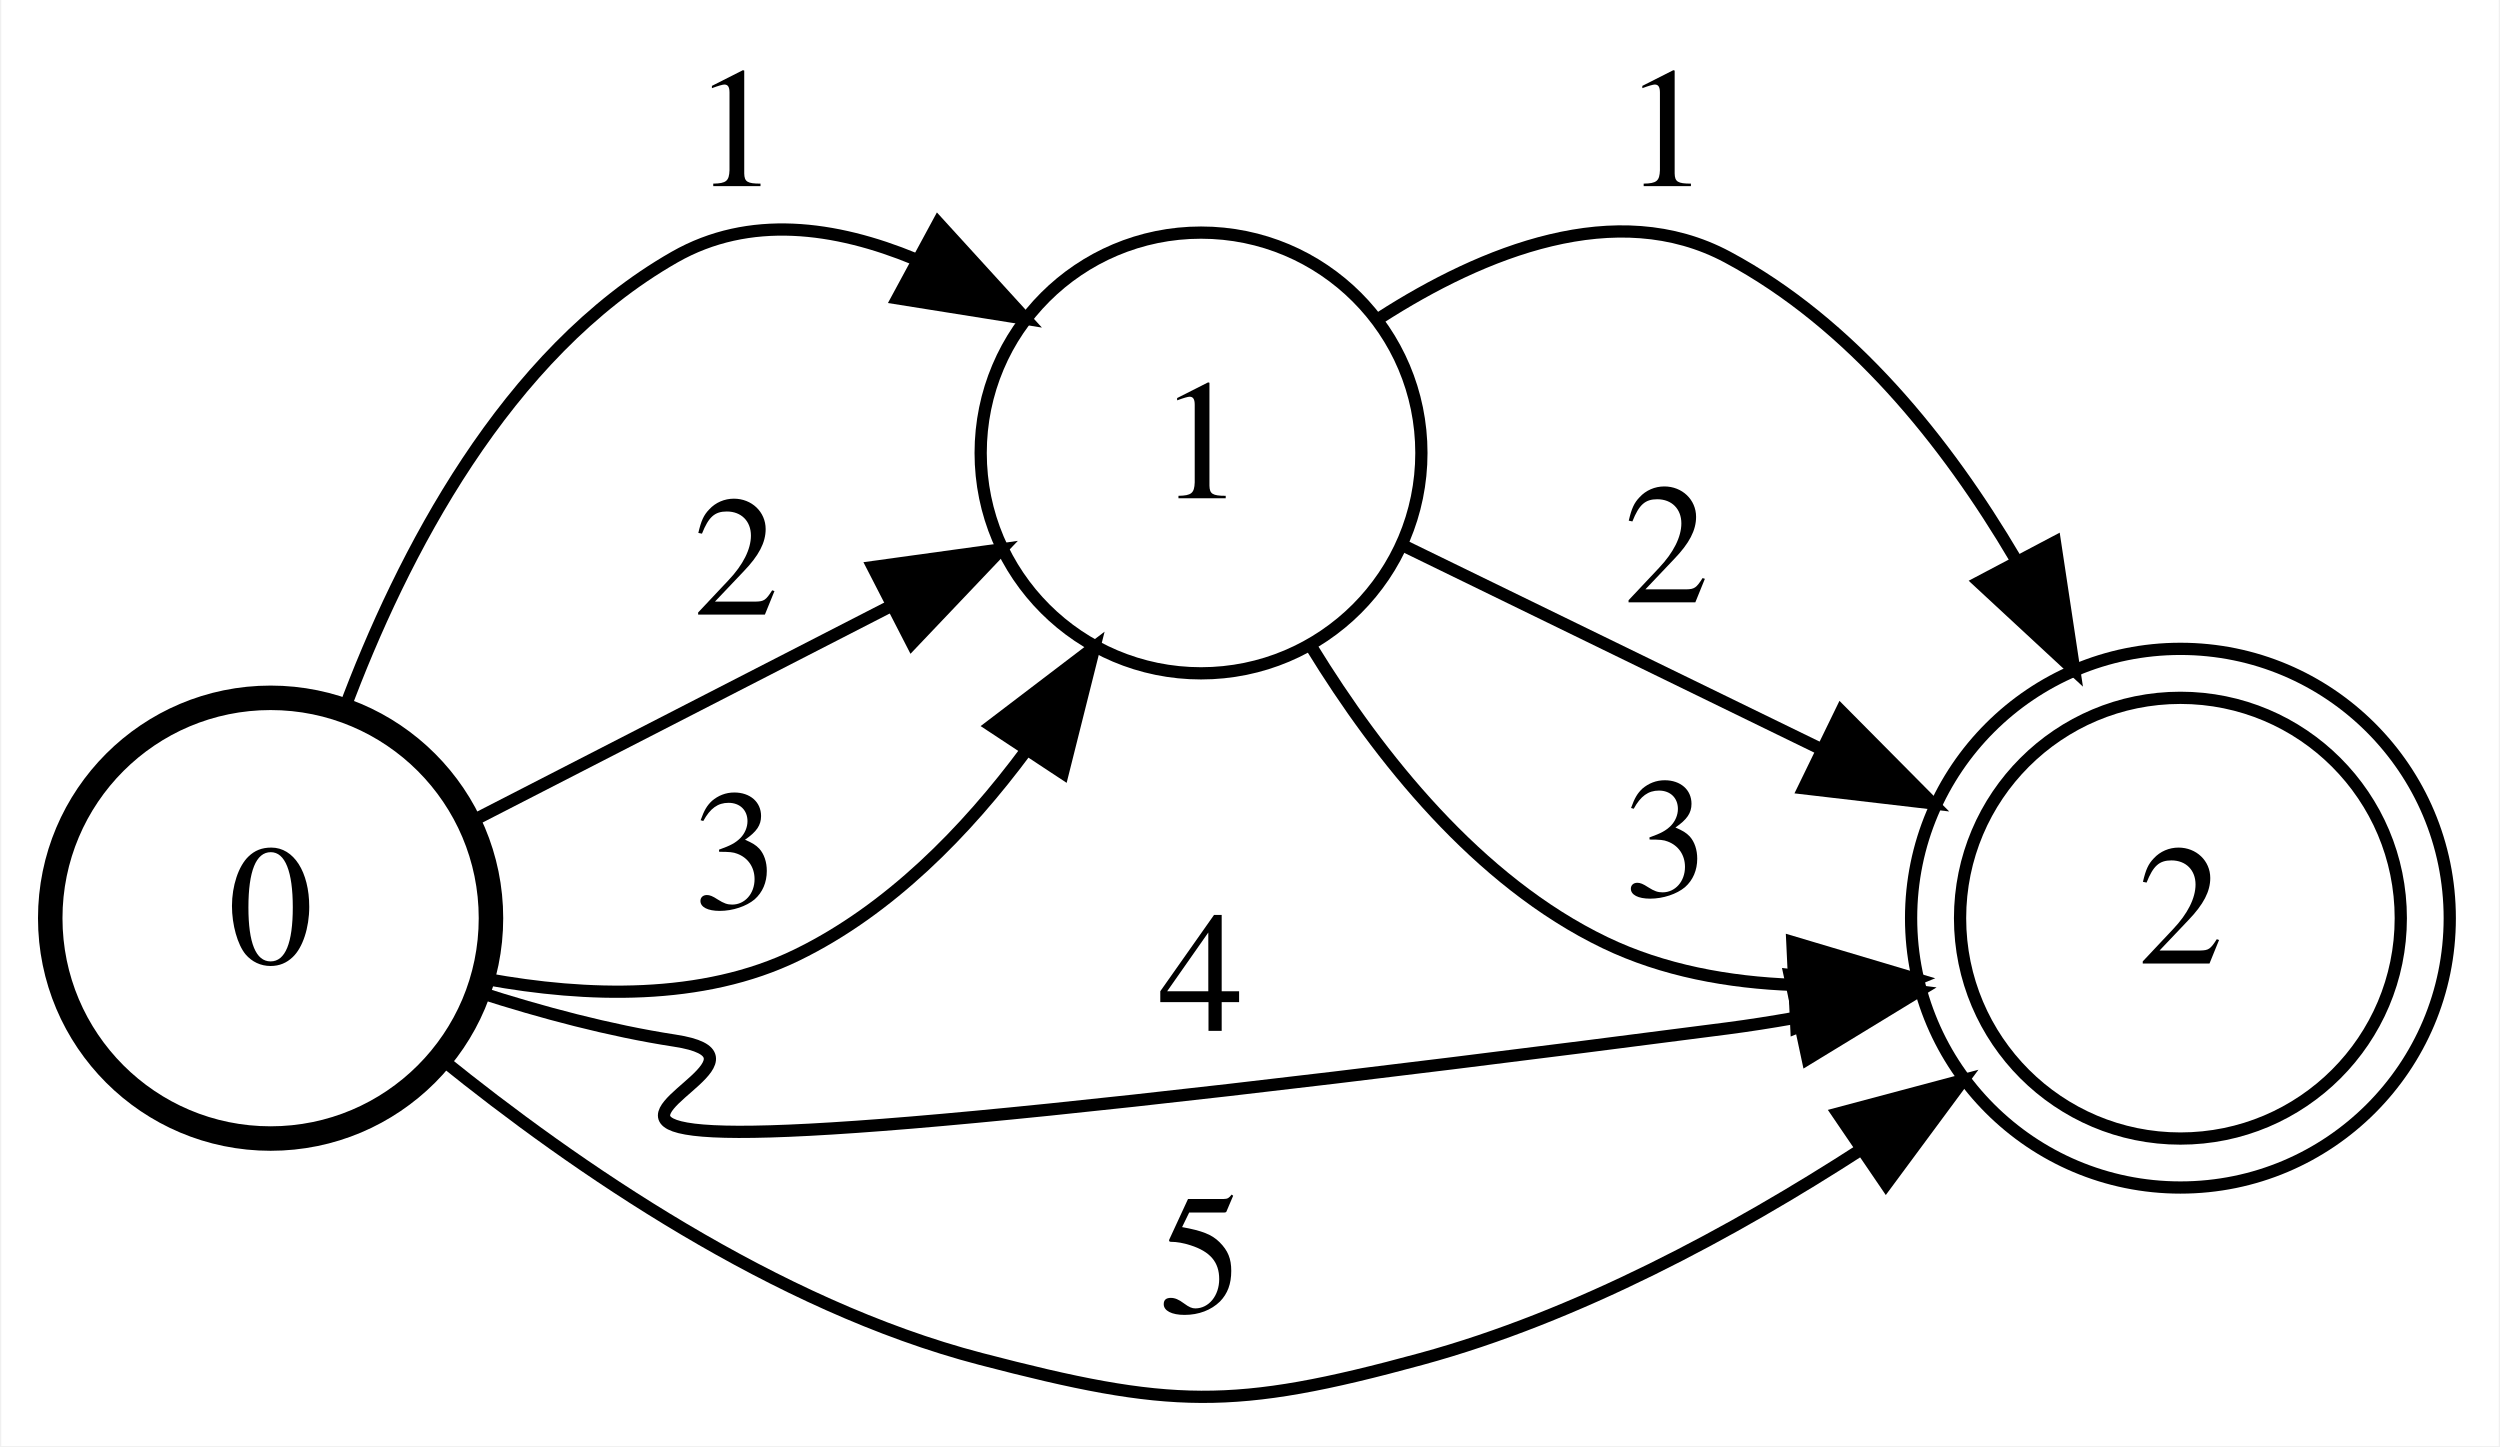
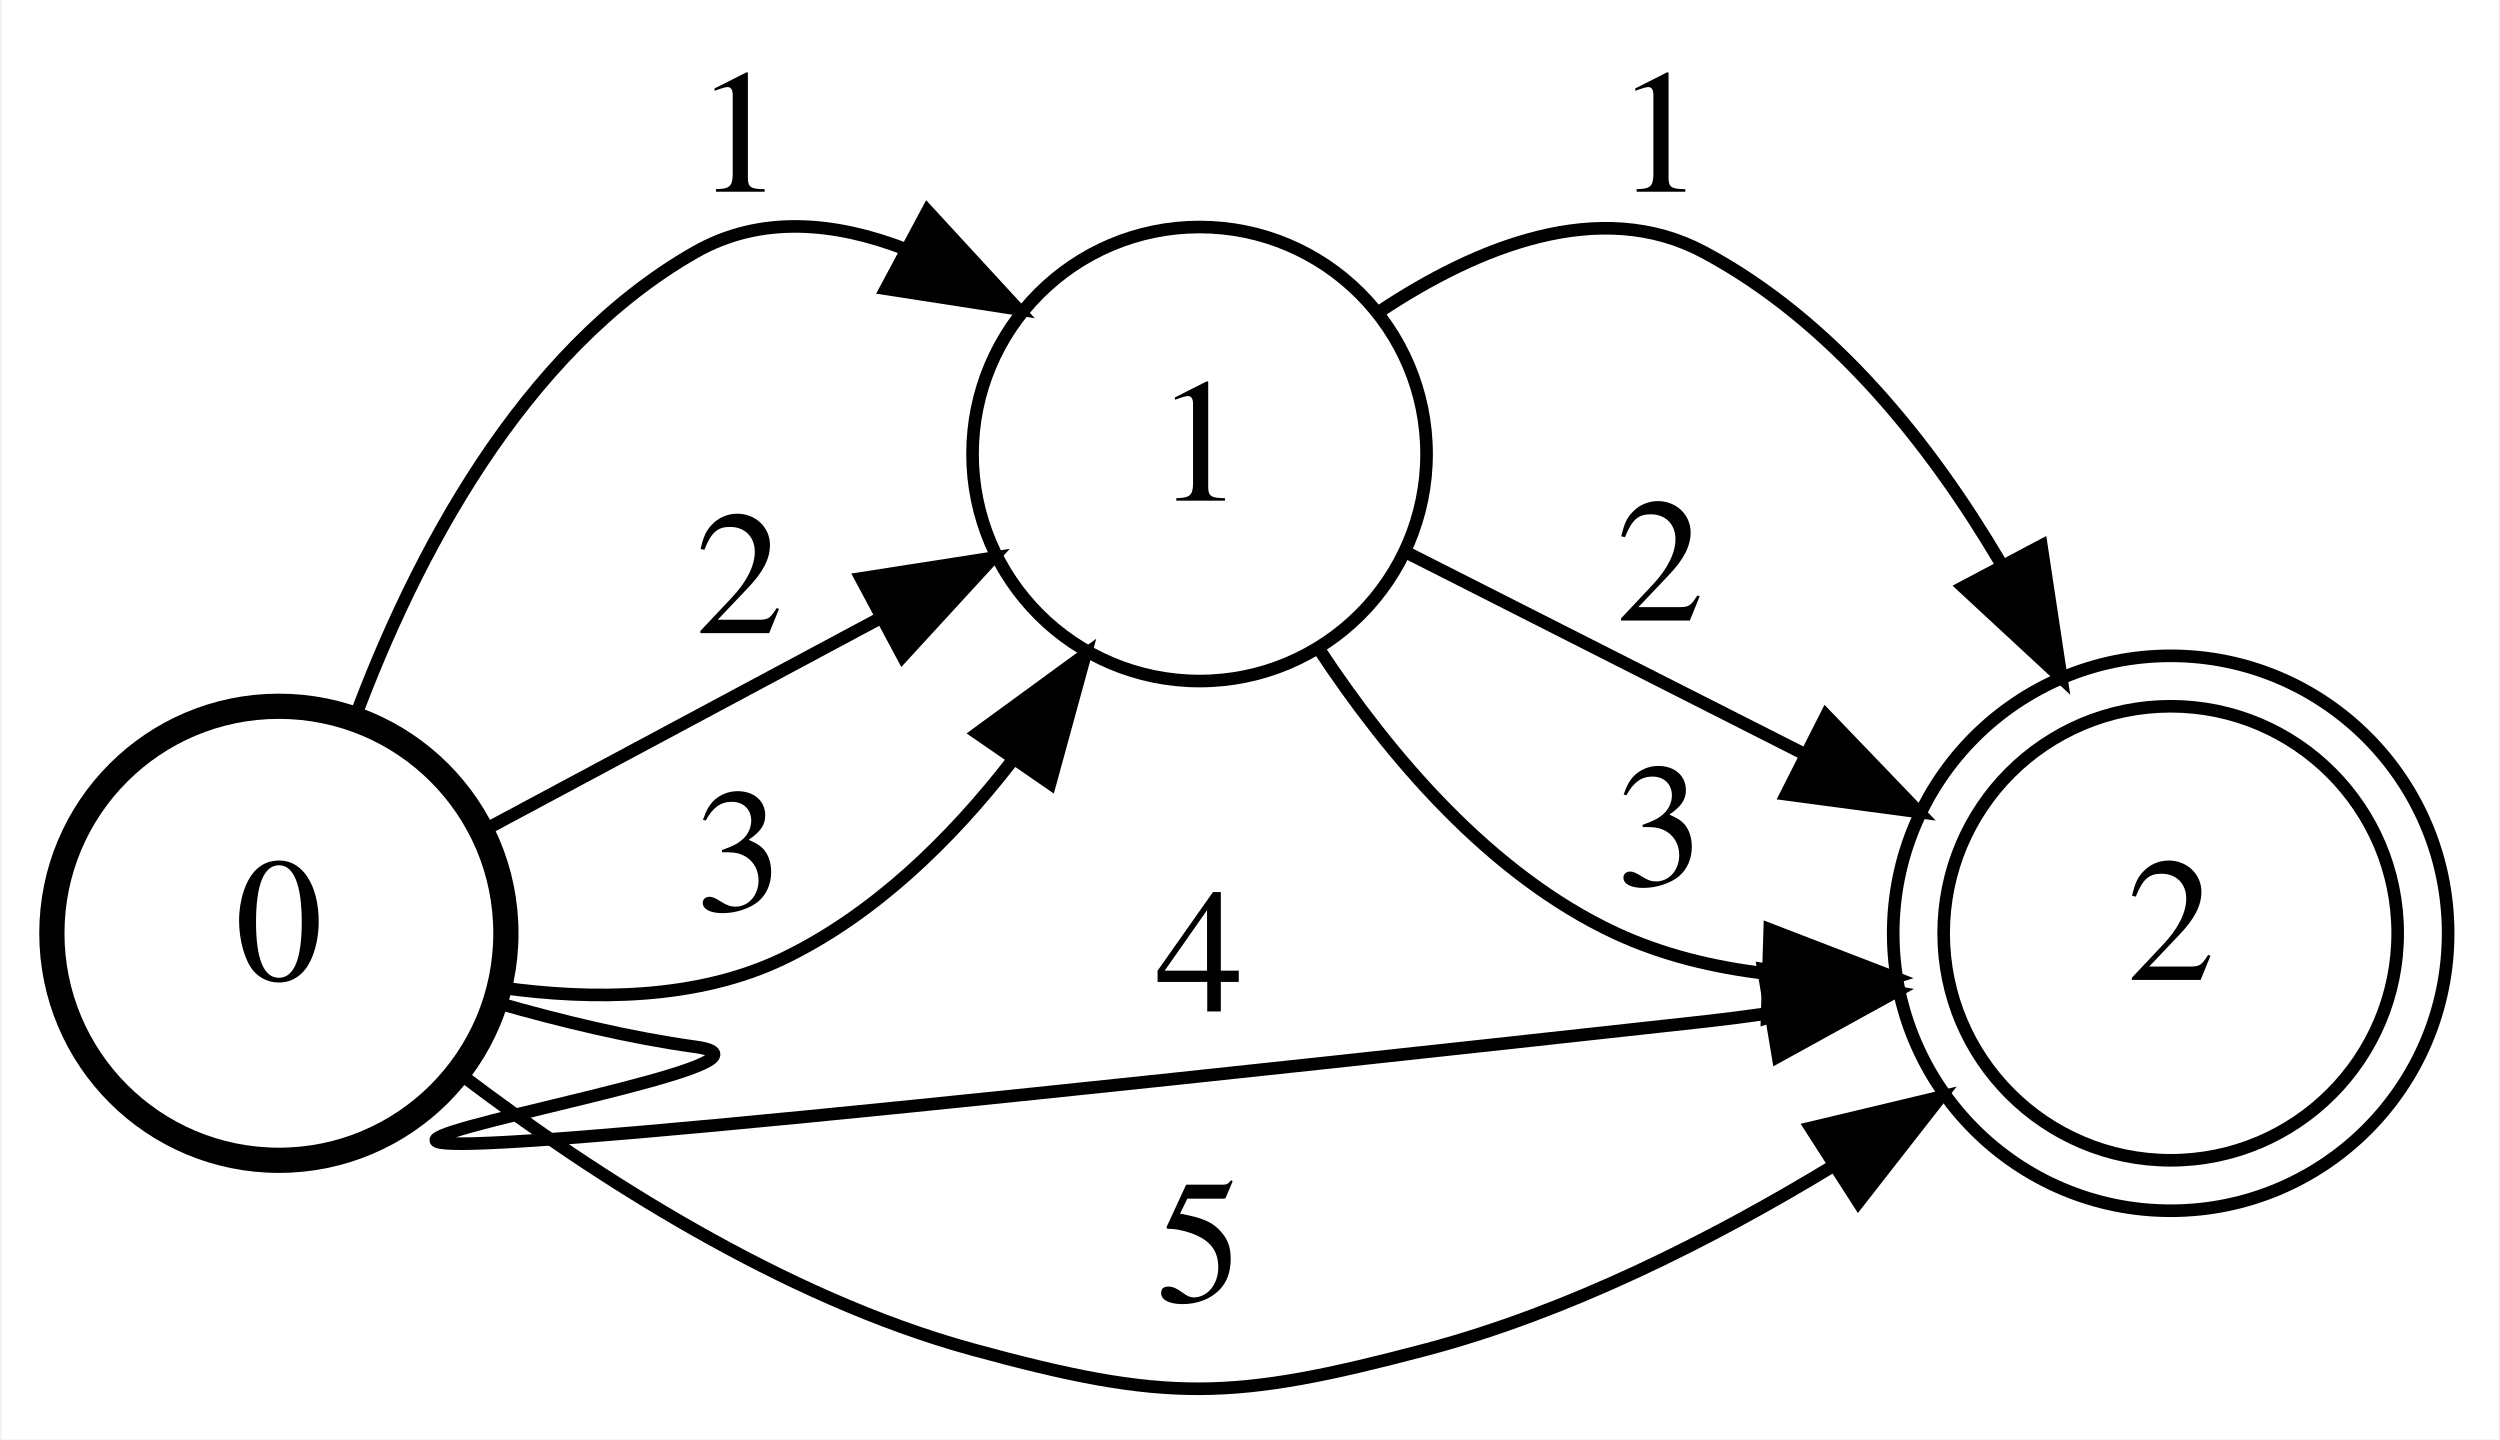
- <svg xmlns="http://www.w3.org/2000/svg" width="204pt" height="118pt" viewBox="0.00 0.00 204.00 118.12">
-   <g id="graph0" class="graph" transform="scale(1 1) rotate(0) translate(4 114.12)">
-     <polygon fill="white" stroke="transparent" points="-4,4 -4,-114.12 200,-114.12 200,4 -4,4" />
+ <svg xmlns="http://www.w3.org/2000/svg" width="198pt" height="114pt" viewBox="0.00 0.00 198.00 114.13">
+   <g id="graph0" class="graph" transform="scale(1 1) rotate(0) translate(4 110.13)">
+     <polygon fill="white" stroke="none" points="-4,4 -4,-110.13 194,-110.13 194,4 -4,4" />
    <g id="node1" class="node">
-       <ellipse fill="none" stroke="black" stroke-width="2" cx="18" cy="-39.12" rx="18" ry="18" />
-       <text text-anchor="middle" x="18" y="-35.42" font-family="Times,serif" font-size="14.00">0</text>
+       <ellipse fill="none" stroke="black" stroke-width="2" cx="18" cy="-36.13" rx="18" ry="18" />
+       <text text-anchor="middle" x="18" y="-32.43" font-family="Times,serif" font-size="14.00">0</text>
    </g>
    <g id="node2" class="node">
-       <ellipse fill="none" stroke="black" cx="94" cy="-77.12" rx="18" ry="18" />
-       <text text-anchor="middle" x="94" y="-73.42" font-family="Times,serif" font-size="14.00">1</text>
+       <ellipse fill="none" stroke="black" cx="91" cy="-74.13" rx="18" ry="18" />
+       <text text-anchor="middle" x="91" y="-70.43" font-family="Times,serif" font-size="14.00">1</text>
    </g>
    <g id="edge1" class="edge">
-       <path fill="none" stroke="black" d="M23.99,-56.1C28.71,-68.78 37.18,-85.24 51,-93.12 57.1,-96.6 64.11,-95.65 70.63,-92.96" />
-       <polygon fill="black" stroke="black" points="72.53,-95.91 79.67,-88.08 69.2,-89.75 72.53,-95.91" />
-       <text text-anchor="middle" x="56" y="-98.92" font-family="Times,serif" font-size="14.00">1</text>
+       <path fill="none" stroke="black" d="M23.99,-53.11C28.71,-65.8 37.18,-82.26 51,-90.13 56.21,-93.1 62.09,-92.53 67.67,-90.38" />
+       <polygon fill="black" stroke="black" points="69.43,-93.4 76.6,-85.61 66.13,-87.23 69.43,-93.4" />
+       <text text-anchor="middle" x="54.5" y="-94.93" font-family="Times,serif" font-size="14.00">1</text>
    </g>
    <g id="edge2" class="edge">
-       <path fill="none" stroke="black" d="M34.33,-46.99C44.25,-52.09 57.39,-58.83 68.71,-64.64" />
-       <polygon fill="black" stroke="black" points="67.19,-67.8 77.69,-69.25 70.39,-61.57 67.19,-67.8" />
-       <text text-anchor="middle" x="56" y="-63.92" font-family="Times,serif" font-size="14.00">2</text>
+       <path fill="none" stroke="black" d="M34.41,-44.38C43.52,-49.26 55.28,-55.55 65.63,-61.09" />
+       <polygon fill="black" stroke="black" points="64.16,-64.27 74.62,-65.9 67.46,-58.1 64.16,-64.27" />
+       <text text-anchor="middle" x="54.5" y="-59.93" font-family="Times,serif" font-size="14.00">2</text>
    </g>
    <g id="edge3" class="edge">
-       <path fill="none" stroke="black" d="M35.7,-34.14C43.72,-32.68 53.25,-32.33 61,-36.12 68.53,-39.79 74.81,-46.19 79.75,-52.86" />
-       <polygon fill="black" stroke="black" points="76.86,-54.84 85.29,-61.26 82.71,-50.98 76.86,-54.84" />
-       <text text-anchor="middle" x="56" y="-39.92" font-family="Times,serif" font-size="14.00">3</text>
+       <path fill="none" stroke="black" d="M35.64,-31.82C42.84,-30.81 51.16,-30.84 58,-34.13 65.16,-37.58 71.23,-43.49 76.08,-49.73" />
+       <polygon fill="black" stroke="black" points="73.39,-51.99 81.95,-58.24 79.15,-48.02 73.39,-51.99" />
+       <text text-anchor="middle" x="54.5" y="-37.93" font-family="Times,serif" font-size="14.00">3</text>
    </g>
    <g id="node3" class="node">
-       <ellipse fill="none" stroke="black" cx="174" cy="-39.12" rx="18" ry="18" />
-       <ellipse fill="none" stroke="black" cx="174" cy="-39.12" rx="22" ry="22" />
-       <text text-anchor="middle" x="174" y="-35.42" font-family="Times,serif" font-size="14.00">2</text>
+       <ellipse fill="none" stroke="black" cx="168" cy="-36.13" rx="18" ry="18" />
+       <ellipse fill="none" stroke="black" cx="168" cy="-36.13" rx="22" ry="22" />
+       <text text-anchor="middle" x="168" y="-32.43" font-family="Times,serif" font-size="14.00">2</text>
    </g>
    <g id="edge4" class="edge">
-       <path fill="none" stroke="black" d="M35.05,-33.06C40.08,-31.44 45.71,-29.93 51,-29.12 66.91,-26.69 5.57,-13.06 137,-30.12 138.76,-30.35 140.55,-30.63 142.36,-30.95" />
-       <polygon fill="black" stroke="black" points="142.09,-34.47 152.6,-33.15 143.55,-27.63 142.09,-34.47" />
-       <text text-anchor="middle" x="94" y="-29.92" font-family="Times,serif" font-size="14.00">4</text>
+       <path fill="none" stroke="black" d="M35.43,-30.58C40.37,-29.17 45.85,-27.84 51,-27.13 66.34,-25.02 -44.46,-9.8 131,-29.13 132.7,-29.32 134.43,-29.54 136.18,-29.8" />
+       <polygon fill="black" stroke="black" points="135.71,-33.27 146.15,-31.47 136.87,-26.36 135.71,-33.27" />
+       <text text-anchor="middle" x="91" y="-29.93" font-family="Times,serif" font-size="14.00">4</text>
    </g>
    <g id="edge5" class="edge">
-       <path fill="none" stroke="black" d="M31.93,-27.64C42.81,-18.84 59.24,-7.49 76,-3.12 91.48,0.92 96.57,1.1 112,-3.12 124.7,-6.58 137.44,-13.45 147.97,-20.26" />
-       <polygon fill="black" stroke="black" points="146.01,-23.16 156.25,-25.89 149.95,-17.37 146.01,-23.16" />
-       <text text-anchor="middle" x="94" y="-6.92" font-family="Times,serif" font-size="14.00">5</text>
+       <path fill="none" stroke="black" d="M32.63,-24.78C42.98,-16.95 57.95,-7.25 73,-3.13 88.43,1.09 93.53,0.96 109,-3.13 120.2,-6.1 131.51,-11.78 141.12,-17.61" />
+       <polygon fill="black" stroke="black" points="139.46,-20.7 149.76,-23.16 143.24,-14.81 139.46,-20.7" />
+       <text text-anchor="middle" x="91" y="-6.93" font-family="Times,serif" font-size="14.00">5</text>
    </g>
    <g id="edge6" class="edge">
-       <path fill="none" stroke="black" d="M108.62,-88.16C117.04,-93.57 127.92,-97.98 137,-93.12 147.09,-87.72 154.84,-78.11 160.52,-68.47" />
-       <polygon fill="black" stroke="black" points="163.75,-69.84 165.33,-59.37 157.56,-66.57 163.75,-69.84" />
-       <text text-anchor="middle" x="132" y="-98.92" font-family="Times,serif" font-size="14.00">1</text>
+       <path fill="none" stroke="black" d="M105.31,-85.45C112.99,-90.55 122.74,-94.55 131,-90.13 141.09,-84.73 148.84,-75.12 154.52,-65.49" />
+       <polygon fill="black" stroke="black" points="157.75,-66.86 159.33,-56.38 151.56,-63.58 157.75,-66.86" />
+       <text text-anchor="middle" x="127.5" y="-94.93" font-family="Times,serif" font-size="14.00">1</text>
    </g>
    <g id="edge7" class="edge">
-       <path fill="none" stroke="black" d="M110.41,-69.61C120.12,-64.88 132.96,-58.62 144.48,-53.01" />
-       <polygon fill="black" stroke="black" points="146.29,-56.02 153.75,-48.5 143.23,-49.73 146.29,-56.02" />
-       <text text-anchor="middle" x="132" y="-64.92" font-family="Times,serif" font-size="14.00">2</text>
+       <path fill="none" stroke="black" d="M107.54,-66.26C116.63,-61.65 128.39,-55.7 139.04,-50.3" />
+       <polygon fill="black" stroke="black" points="140.68,-53.39 148.02,-45.75 137.52,-47.15 140.68,-53.39" />
+       <text text-anchor="middle" x="127.5" y="-60.93" font-family="Times,serif" font-size="14.00">2</text>
    </g>
    <g id="edge8" class="edge">
-       <path fill="none" stroke="black" d="M103.05,-61.23C108.49,-52.36 116.58,-42.13 127,-37.12 131.74,-34.84 137.09,-33.86 142.41,-33.67" />
-       <polygon fill="black" stroke="black" points="142.3,-37.17 152.46,-34.14 142.63,-30.18 142.3,-37.17" />
-       <text text-anchor="middle" x="132" y="-40.92" font-family="Times,serif" font-size="14.00">3</text>
+       <path fill="none" stroke="black" d="M100.49,-58.63C105.99,-50.29 113.99,-40.79 124,-36.13 127.7,-34.41 131.78,-33.42 135.92,-32.94" />
+       <polygon fill="black" stroke="black" points="136.21,-36.43 146.1,-32.62 136,-29.43 136.21,-36.43" />
+       <text text-anchor="middle" x="127.5" y="-39.93" font-family="Times,serif" font-size="14.00">3</text>
    </g>
  </g>
</svg>
